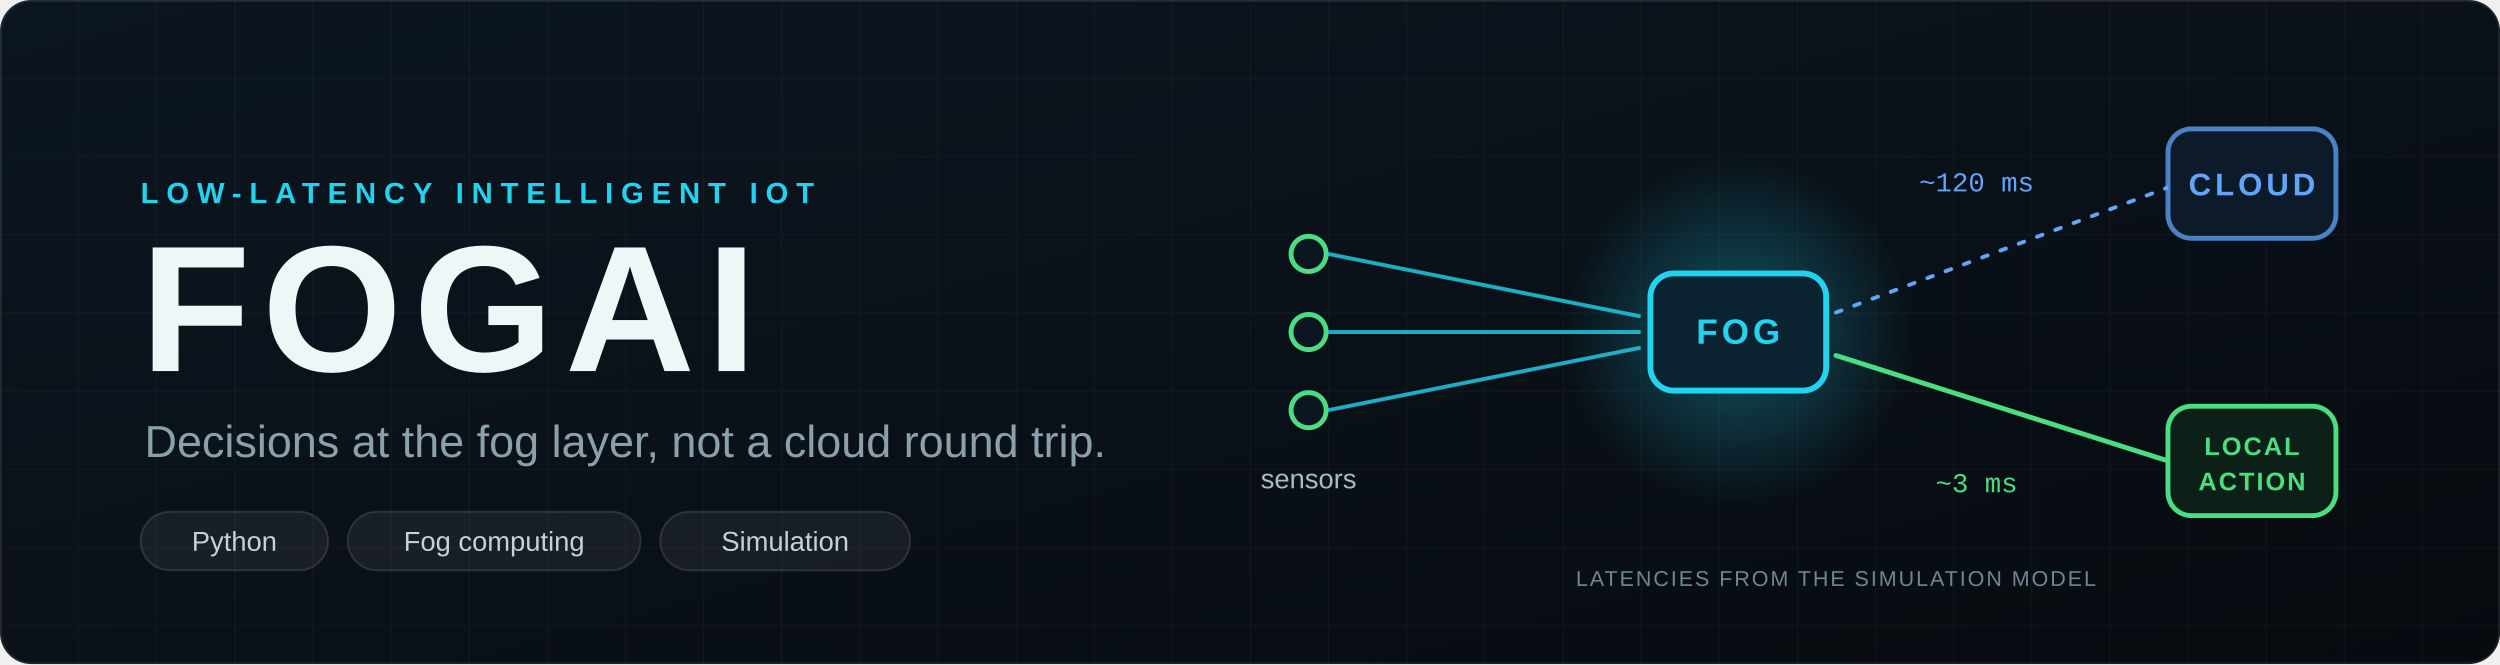
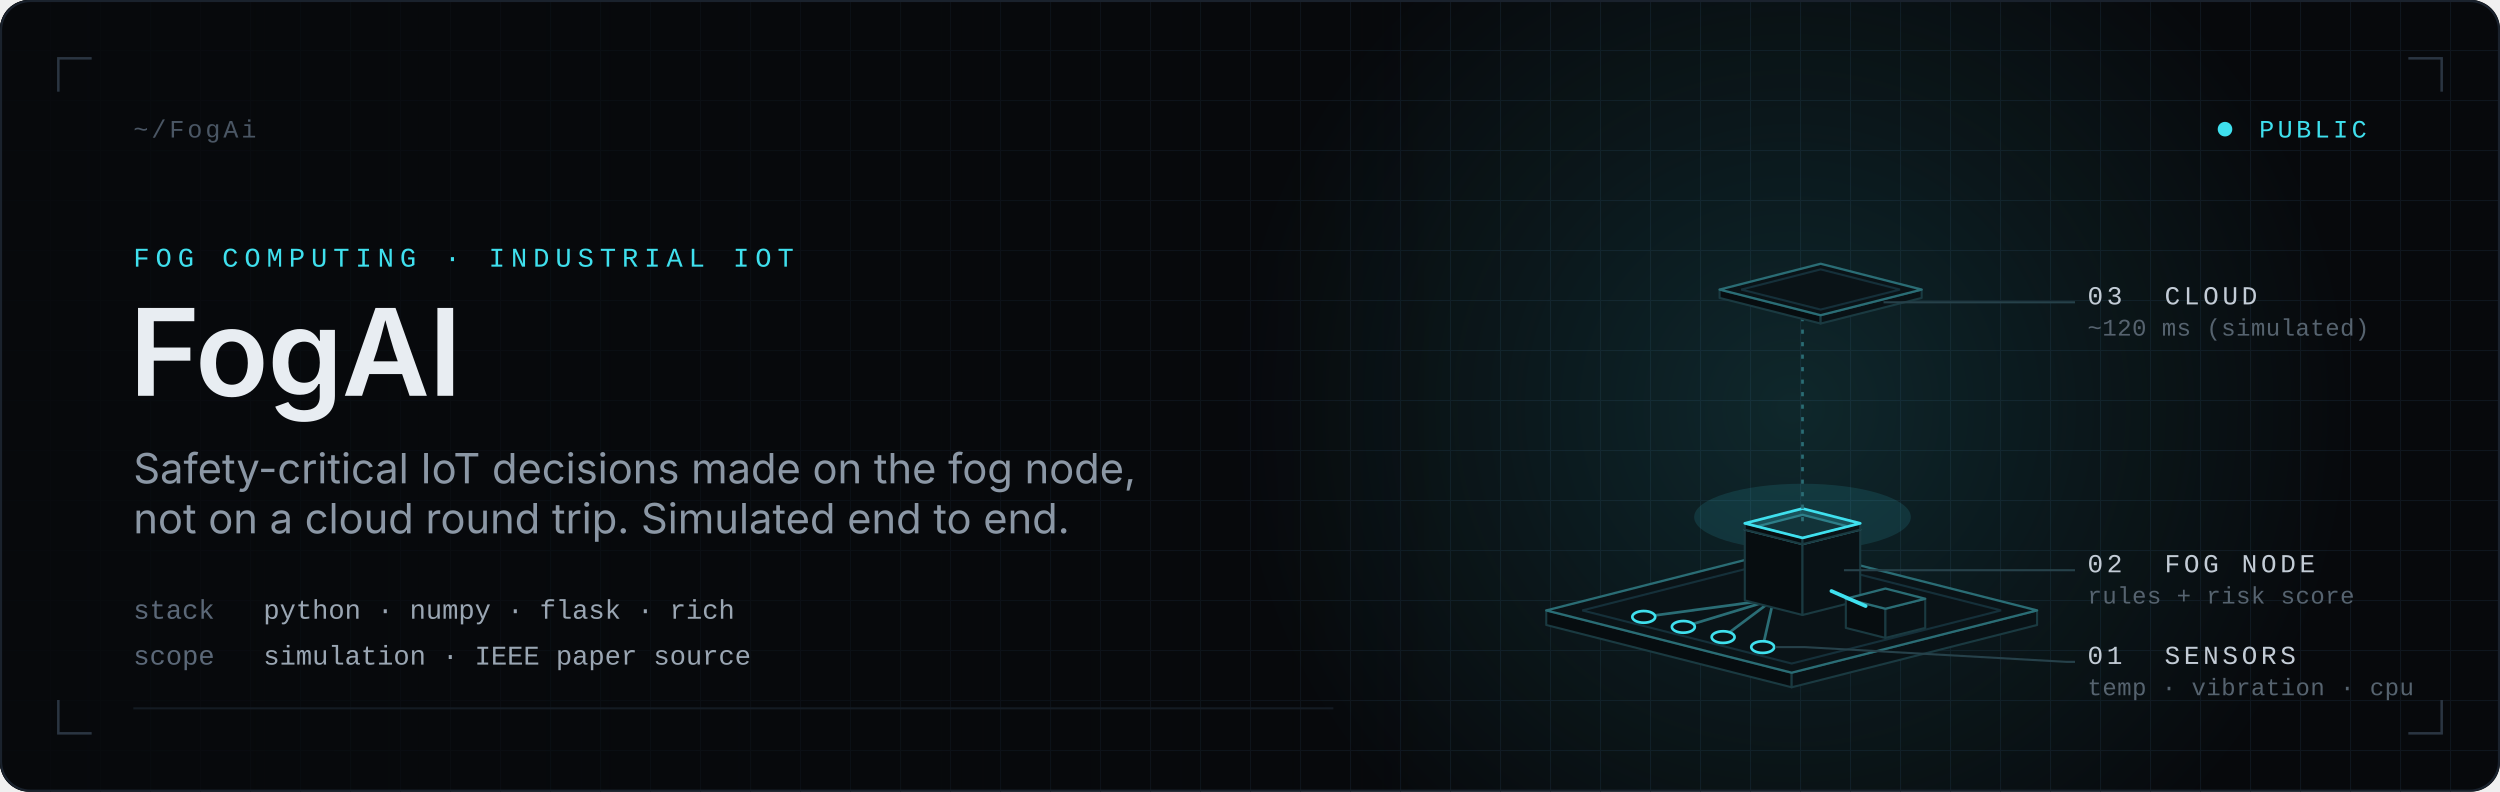
- <svg xmlns="http://www.w3.org/2000/svg" viewBox="0 0 1280 340" width="1280" height="340" role="img" aria-labelledby="t d">
+ <svg xmlns="http://www.w3.org/2000/svg" viewBox="0 0 1200 380" width="1200" height="380" role="img" aria-labelledby="t">
  <defs>
-     <linearGradient id="bg" x1="0" y1="0" x2="1" y2="1">
-       <stop offset="0" stop-color="#0c1620" />
-       <stop offset="1" stop-color="#070b10" />
+     <pattern id="grid" width="24" height="24" patternUnits="userSpaceOnUse">
+       <path d="M24 0H0V24" fill="none" stroke="#0f161e" stroke-width="1" />
+     </pattern>
+     <radialGradient id="glow" cx="860" cy="196" r="270" gradientUnits="userSpaceOnUse">
+       <stop offset="0" stop-color="#3fe0ee" stop-opacity=".14" />
+       <stop offset="1" stop-color="#3fe0ee" stop-opacity="0" />
+     </radialGradient>
+     <linearGradient id="fade" x1="0" x2="1">
+       <stop offset="0" stop-color="#07090c" stop-opacity=".92" />
+       <stop offset=".5" stop-color="#07090c" stop-opacity=".55" />
+       <stop offset="1" stop-color="#07090c" stop-opacity="0" />
    </linearGradient>
-     <radialGradient id="glow" cx="0.5" cy="0.5" r="0.5">
-       <stop offset="0" stop-color="#22d3ee" stop-opacity="0.35" />
-       <stop offset="1" stop-color="#22d3ee" stop-opacity="0" />
-     </radialGradient>
-     <pattern id="grid" width="40" height="40" patternUnits="userSpaceOnUse">
-       <path d="M40 0H0V40" fill="none" stroke="#ffffff" stroke-opacity="0.035" />
-     </pattern>
+     <clipPath id="frame">
+       <rect width="1200" height="380" rx="14" />
+     </clipPath>
  </defs>
-   <rect width="1280" height="340" rx="16" fill="url(#bg)" />
-   <rect width="1280" height="340" rx="16" fill="url(#grid)" />
-   <rect x="0.5" y="0.5" width="1279" height="339" rx="15.5" fill="none" stroke="#ffffff" stroke-opacity="0.08" />
-   <g font-family="'Segoe UI', 'Helvetica Neue', Arial, sans-serif">
-     <text x="72" y="104" font-size="15" letter-spacing="4" fill="#22d3ee" font-weight="600">LOW-LATENCY INTELLIGENT IOT</text>
-     <text x="72" y="190" font-size="92" letter-spacing="6" fill="#eef6f8" font-weight="700">FOGAI</text>
-     <text x="74" y="234" font-size="23" fill="#8aa0aa">Decisions at the fog layer, not a cloud round trip.</text>
-     <g font-size="14" fill="#c5d3d8">
-       <rect x="72" y="262" width="96" height="30" rx="15" fill="#ffffff" fill-opacity="0.06" stroke="#ffffff" stroke-opacity="0.12" />
-       <text x="120" y="282" text-anchor="middle">Python</text>
-       <rect x="178" y="262" width="150" height="30" rx="15" fill="#ffffff" fill-opacity="0.06" stroke="#ffffff" stroke-opacity="0.12" />
-       <text x="253" y="282" text-anchor="middle">Fog computing</text>
-       <rect x="338" y="262" width="128" height="30" rx="15" fill="#ffffff" fill-opacity="0.06" stroke="#ffffff" stroke-opacity="0.12" />
-       <text x="402" y="282" text-anchor="middle">Simulation</text>
-     </g>
+   <style>
+     .sans { font-family: 'Inter', 'Segoe UI', 'Helvetica Neue', Helvetica, Arial, sans-serif; }
+     .mono { font-family: 'JetBrains Mono', 'SFMono-Regular', 'Cascadia Code', Consolas, 'Liberation Mono', Menlo, monospace; }
+     .face { fill: #0a1317; stroke: #2a6d75; stroke-width: 1.1; stroke-linejoin: round; }
+     .hl { fill: rgba(63, 224, 238, .16); stroke: #3fe0ee; stroke-width: 1.3; stroke-linejoin: round; }
+     .inner { fill: none; stroke: #15303a; stroke-width: 1; }
+     .side-l { fill: #070d10; stroke: #1a3a41; stroke-width: 1; stroke-linejoin: round; }
+     .side-r { fill: #091216; stroke: #1a3a41; stroke-width: 1; stroke-linejoin: round; }
+     .wire { stroke: #2a6d75; stroke-width: 1.3; fill: none; }
+     .bar { stroke: #3fe0ee; stroke-width: 1.8; stroke-linecap: round; fill: none; }
+     .spine { stroke: #26414a; stroke-width: 1; fill: none; }
+     .lead { stroke: #26414a; stroke-width: 1; fill: none; }
+     .name { font-size: 12.5px; fill: #c3ccd6; letter-spacing: .14em; }
+     .sub { font-size: 11.5px; fill: #56636f; letter-spacing: .02em; }
+   </style>
+   <g clip-path="url(#frame)">
+     <rect width="1200" height="380" fill="#07090c" />
+     <rect width="1200" height="380" fill="url(#grid)" />
+     <rect width="1200" height="380" fill="url(#glow)" />
+     <rect width="700" height="380" fill="url(#fade)" />
  </g>
-   <g transform="translate(640 0)">
-     <circle cx="250" cy="170" r="90" fill="url(#glow)" />
-     <g fill="#0c1620" stroke="#4ade80" stroke-width="2.5">
-       <circle cx="30" cy="130" r="9" />
-       <circle cx="30" cy="170" r="9" />
-       <circle cx="30" cy="210" r="9" />
-     </g>
-     <g stroke="#22d3ee" stroke-width="2" stroke-opacity="0.8">
-       <line x1="40" y1="130" x2="200" y2="162" />
-       <line x1="40" y1="170" x2="200" y2="170" />
-       <line x1="40" y1="210" x2="200" y2="178" />
-     </g>
-     <rect x="205" y="140" width="90" height="60" rx="12" fill="#0b2230" stroke="#22d3ee" stroke-width="3" />
-     <text x="250" y="176" text-anchor="middle" font-family="'Segoe UI', 'Helvetica Neue', Arial, sans-serif" font-size="18" font-weight="700" fill="#22d3ee" letter-spacing="2">FOG</text>
-     <line x1="300" y1="160" x2="470" y2="96" stroke="#60a5fa" stroke-width="2" stroke-dasharray="3 7" stroke-linecap="round" />
-     <rect x="470" y="66" width="86" height="56" rx="12" fill="#0c1a2a" stroke="#60a5fa" stroke-width="2.5" stroke-opacity="0.75" />
-     <text x="513" y="100" text-anchor="middle" font-family="'Segoe UI', 'Helvetica Neue', Arial, sans-serif" font-size="16" font-weight="700" fill="#60a5fa" letter-spacing="2">CLOUD</text>
-     <line x1="300" y1="182" x2="470" y2="236" stroke="#4ade80" stroke-width="2.5" stroke-linecap="round" />
-     <rect x="470" y="208" width="86" height="56" rx="12" fill="#0c2018" stroke="#4ade80" stroke-width="2.5" />
-     <text x="513" y="233" text-anchor="middle" font-family="'Segoe UI', 'Helvetica Neue', Arial, sans-serif" font-size="13" font-weight="700" fill="#4ade80" letter-spacing="1">LOCAL</text>
-     <text x="513" y="251" text-anchor="middle" font-family="'Segoe UI', 'Helvetica Neue', Arial, sans-serif" font-size="13" font-weight="700" fill="#4ade80" letter-spacing="1">ACTION</text>
-     <g font-size="14" fill="#a9bcc4">
-       <text x="30" y="250" text-anchor="middle" font-family="'Segoe UI', 'Helvetica Neue', Arial, sans-serif">sensors</text>
-       <text x="372" y="98" text-anchor="middle" font-family="Consolas, 'Courier New', monospace" fill="#60a5fa">~120 ms</text>
-       <text x="372" y="252" text-anchor="middle" font-family="Consolas, 'Courier New', monospace" fill="#4ade80">~3 ms</text>
-     </g>
-     <text x="300" y="300" text-anchor="middle" font-family="'Segoe UI', 'Helvetica Neue', Arial, sans-serif" font-size="11" fill="#6f8791" letter-spacing="1">LATENCIES FROM THE SIMULATION MODEL</text>
+   <rect x=".5" y=".5" width="1199" height="379" rx="14" fill="none" stroke="#1a222d" />
+   <g stroke="#2a3542" stroke-width="1.2" fill="none">
+     <path d="M28 44V28H44M1156 28H1172V44M1172 336V352H1156M44 352H28V336" />
+   </g>
+   <path d="M64 340H640" stroke="#141b23" />
+   <text class="mono" x="64" y="66" font-size="12" fill="#4a5664" letter-spacing=".12em">~/FogAi</text>
+   <text class="mono" x="64" y="128" font-size="13" fill="#3fe0ee" letter-spacing=".22em">FOG COMPUTING · INDUSTRIAL IOT</text>
+   <text class="sans" x="62" y="190" font-size="58" font-weight="600" fill="#e8edf2" letter-spacing="-.01em" textLength="158" lengthAdjust="spacingAndGlyphs">FogAI</text>
+   <text class="sans" x="64" y="232" font-size="20" fill="#8b97a5">Safety-critical IoT decisions made on the fog node,</text>
+   <text class="sans" x="64" y="256" font-size="20" fill="#8b97a5">not on a cloud round trip. Simulated end to end.</text>
+   <g class="mono" font-size="13" fill="#5b6878">
+     <text x="64" y="297">stack   <tspan fill="#9aa6b3">python · numpy · flask · rich</tspan>
+     </text>
+     <text x="64" y="319">scope   <tspan fill="#9aa6b3">simulation · IEEE paper source</tspan>
+     </text>
+   </g>
+   <g class="mono" font-size="12" letter-spacing=".14em" fill="#3fe0ee">
+     <circle cx="1068" cy="62" r="3.5" fill="#3fe0ee" />
+     <text x="1136" y="66" text-anchor="end">PUBLIC</text>
+   </g>
+   <g>
+     <polygon points="742.2,293.0 860.0,322.9 860.0,329.9 742.2,300.0" class="side-l" />
+     <polygon points="977.8,293.0 860.0,322.9 860.0,329.9 977.8,300.0" class="side-r" />
+     <polygon points="860.0,263.1 977.8,293.0 860.0,322.9 742.2,293.0" class="face" />
+     <polygon points="860.0,267.5 960.5,293.0 860.0,318.5 759.5,293.0" class="inner" />
+     <path d="M789.0 296.1L851.3 287.7" class="wire" />
+     <path d="M808.0 300.9L851.3 287.7" class="wire" />
+     <path d="M827.1 305.8L851.3 287.7" class="wire" />
+     <path d="M846.1 310.6L851.3 287.7" class="wire" />
+     <ellipse cx="865.2" cy="248.2" rx="52" ry="16" fill="#3fe0ee" opacity=".12" />
+     <polygon points="837.5,254.2 865.2,261.2 865.2,295.2 837.5,288.2" class="side-l" />
+     <polygon points="892.9,254.2 865.2,261.2 865.2,295.2 892.9,288.2" class="side-r" />
+     <polygon points="865.2,247.1 892.9,254.2 865.2,261.2 837.5,254.2" class="face" />
+     <polygon points="837.5,251.2 865.2,258.2 865.2,261.2 837.5,254.2" class="side-l" />
+     <polygon points="892.9,251.2 865.2,258.2 865.2,261.2 892.9,254.2" class="side-r" />
+     <polygon points="865.2,244.1 892.9,251.2 865.2,258.2 837.5,251.2" class="hl" />
+     <ellipse cx="789.0" cy="296.1" rx="5.5" ry="2.8" fill="#0a1317" stroke="#3fe0ee" stroke-width="1.3" />
+     <ellipse cx="808.0" cy="300.9" rx="5.5" ry="2.8" fill="#0a1317" stroke="#3fe0ee" stroke-width="1.3" />
+     <ellipse cx="827.1" cy="305.8" rx="5.5" ry="2.8" fill="#0a1317" stroke="#3fe0ee" stroke-width="1.3" />
+     <ellipse cx="846.1" cy="310.6" rx="5.5" ry="2.8" fill="#0a1317" stroke="#3fe0ee" stroke-width="1.3" />
+     <polygon points="886.0,287.4 905.0,292.2 905.0,306.2 886.0,301.4" class="side-l" />
+     <polygon points="924.1,287.4 905.0,292.2 905.0,306.2 924.1,301.4" class="side-r" />
+     <polygon points="905.0,282.5 924.1,287.4 905.0,292.2 886.0,287.4" class="face" />
+     <path d="M879.1 283.7L895.5 290.9" class="bar" />
+     <path d="M865.2 250.2L865.2 145.2" class="wire" stroke-dasharray="2 4" />
+     <polygon points="825.4,139.0 873.9,151.3 873.9,155.3 825.4,143.0" class="side-l" />
+     <polygon points="922.4,139.0 873.9,151.3 873.9,155.3 922.4,143.0" class="side-r" />
+     <polygon points="873.9,126.6 922.4,139.0 873.9,151.3 825.4,139.0" class="face" />
+     <polygon points="873.9,129.3 912.0,139.0 873.9,148.6 835.8,139.0" class="inner" />
+   </g>
+   <g>
+     <path d="M904.1 145.1H918.1L992 145.1H996" class="lead" />
+     <text x="1002" y="146.1" class="mono name">03  CLOUD</text>
+     <text x="1002" y="161.1" class="mono sub">~120 ms (simulated)</text>
+   </g>
+   <g>
+     <path d="M885.1 273.7H899.1L992 273.7H996" class="lead" />
+     <text x="1002" y="274.7" class="mono name">02  FOG NODE</text>
+     <text x="1002" y="289.7" class="mono sub">rules + risk score</text>
+   </g>
+   <g>
+     <path d="M852.1 310.6H866.1L992 317.7H996" class="lead" />
+     <text x="1002" y="318.7" class="mono name">01  SENSORS</text>
+     <text x="1002" y="333.7" class="mono sub">temp · vibration · cpu</text>
  </g>
</svg>
